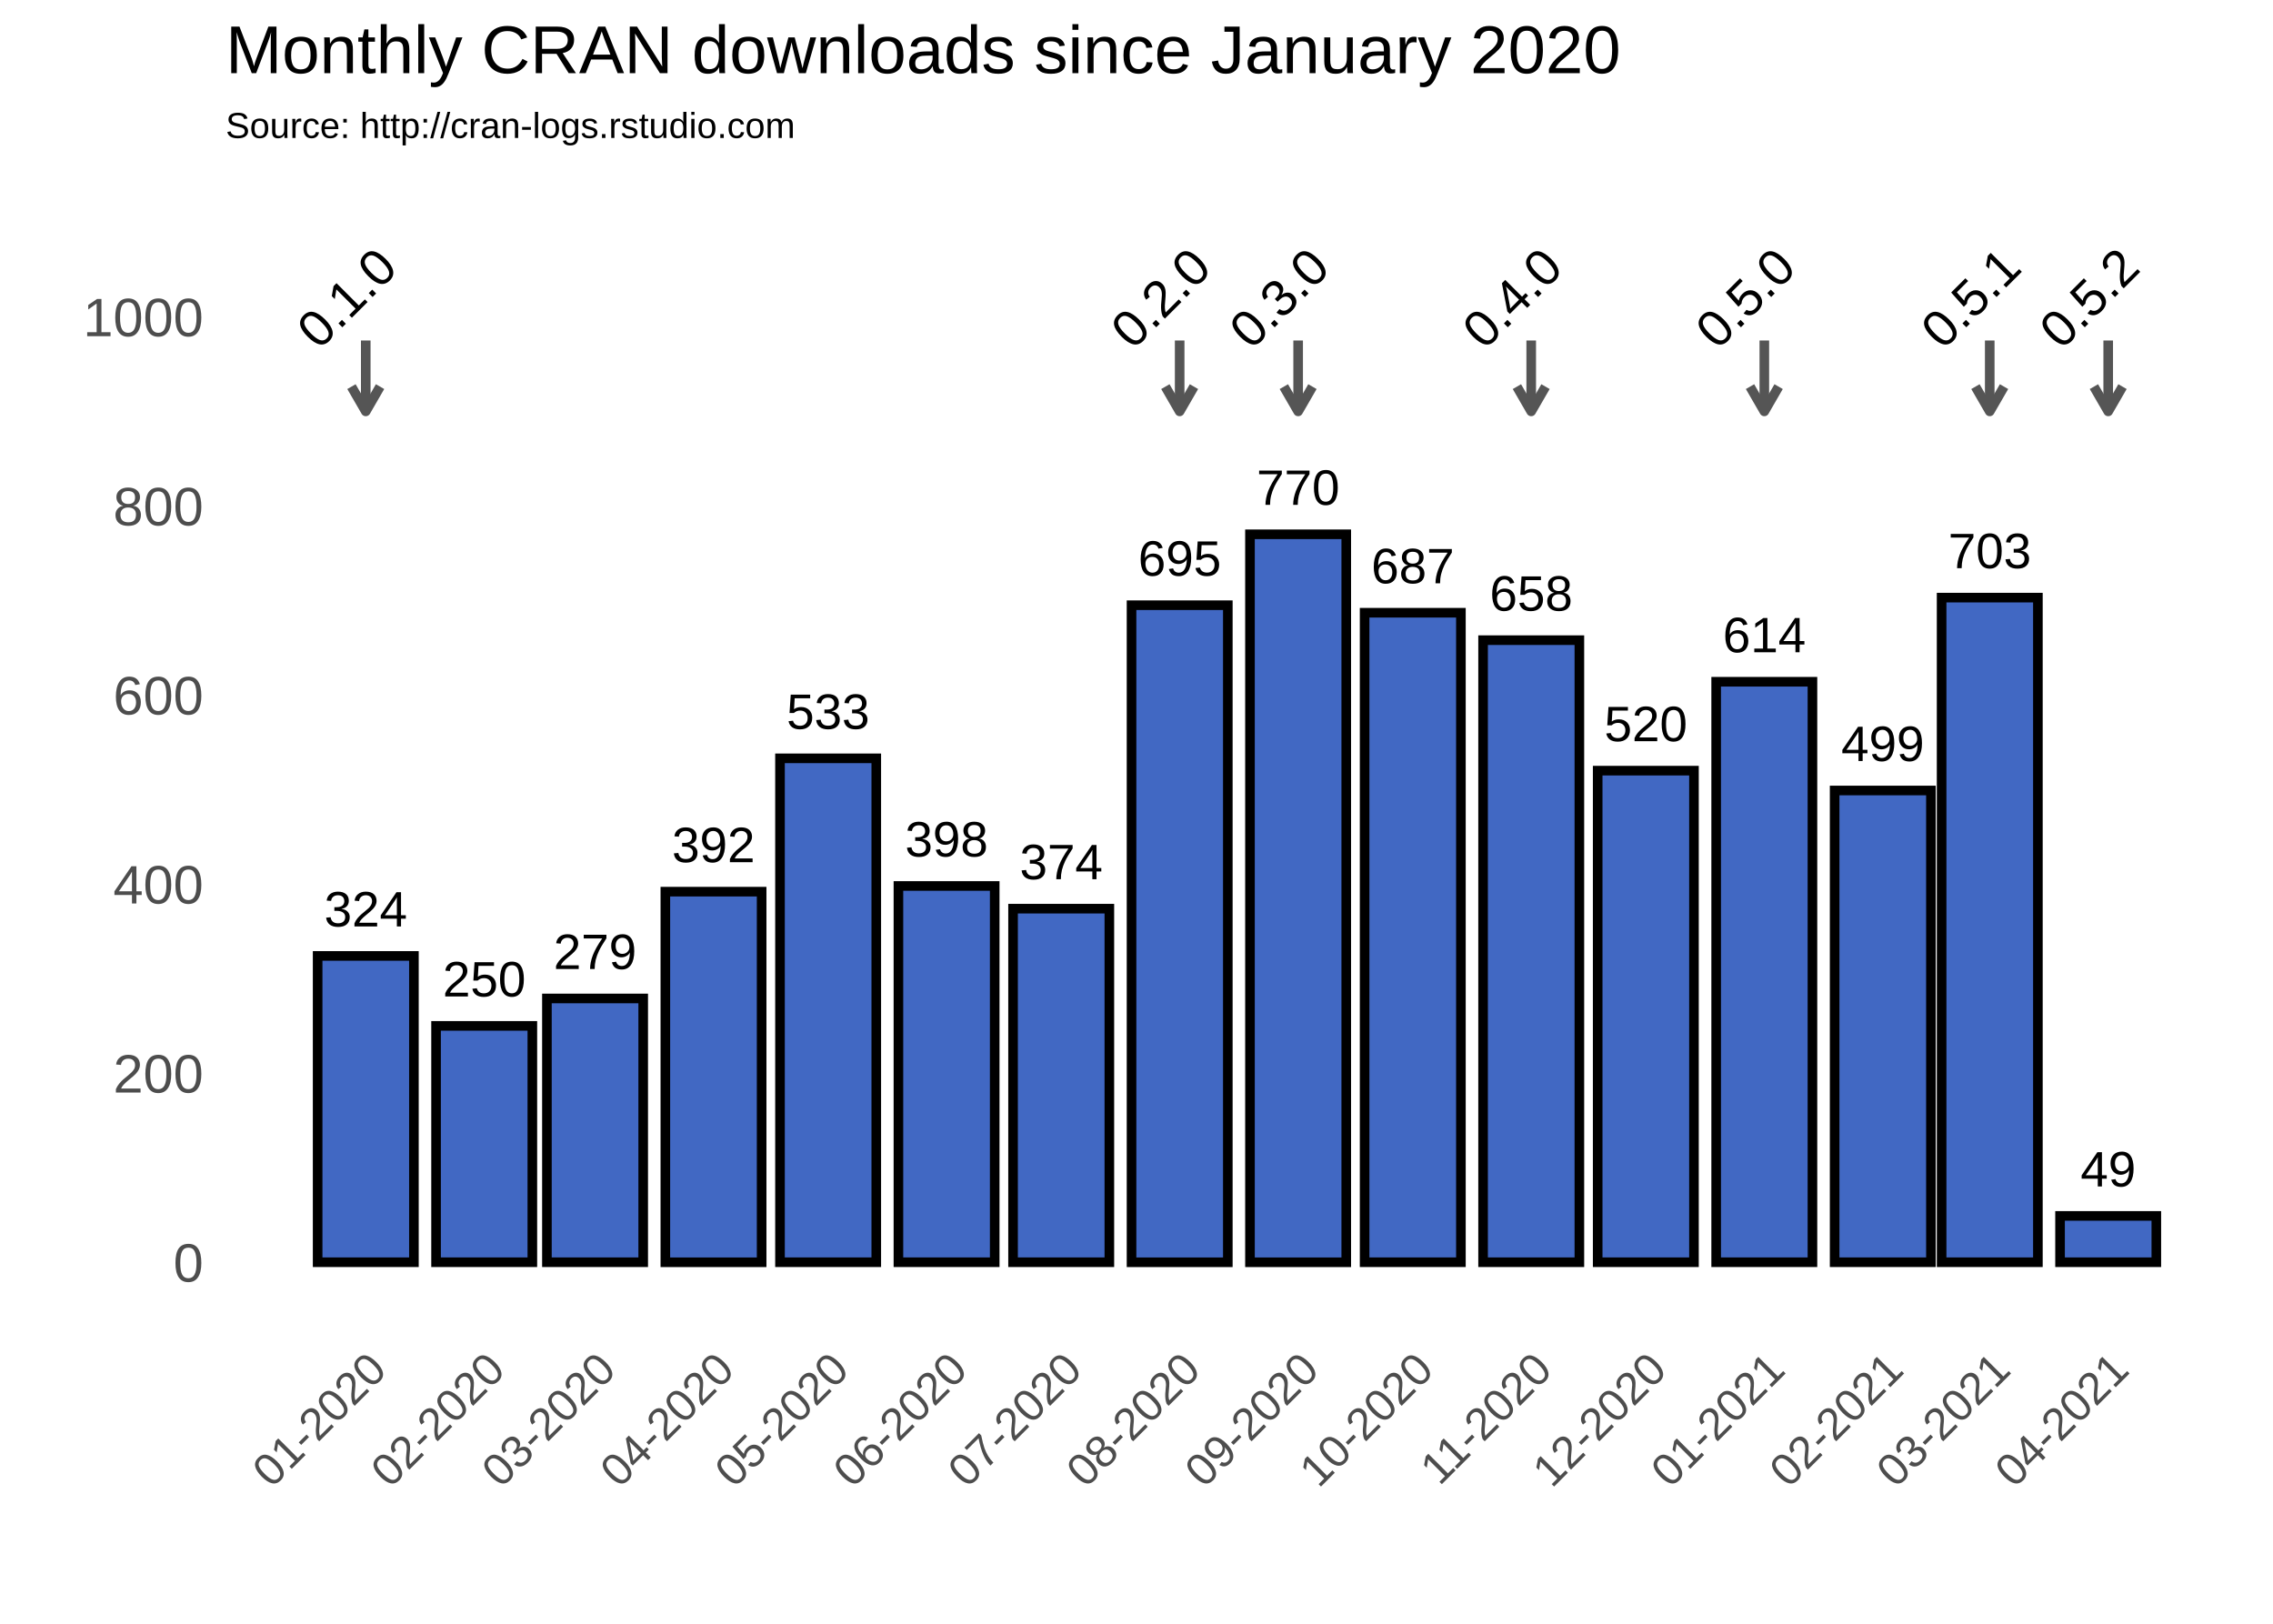
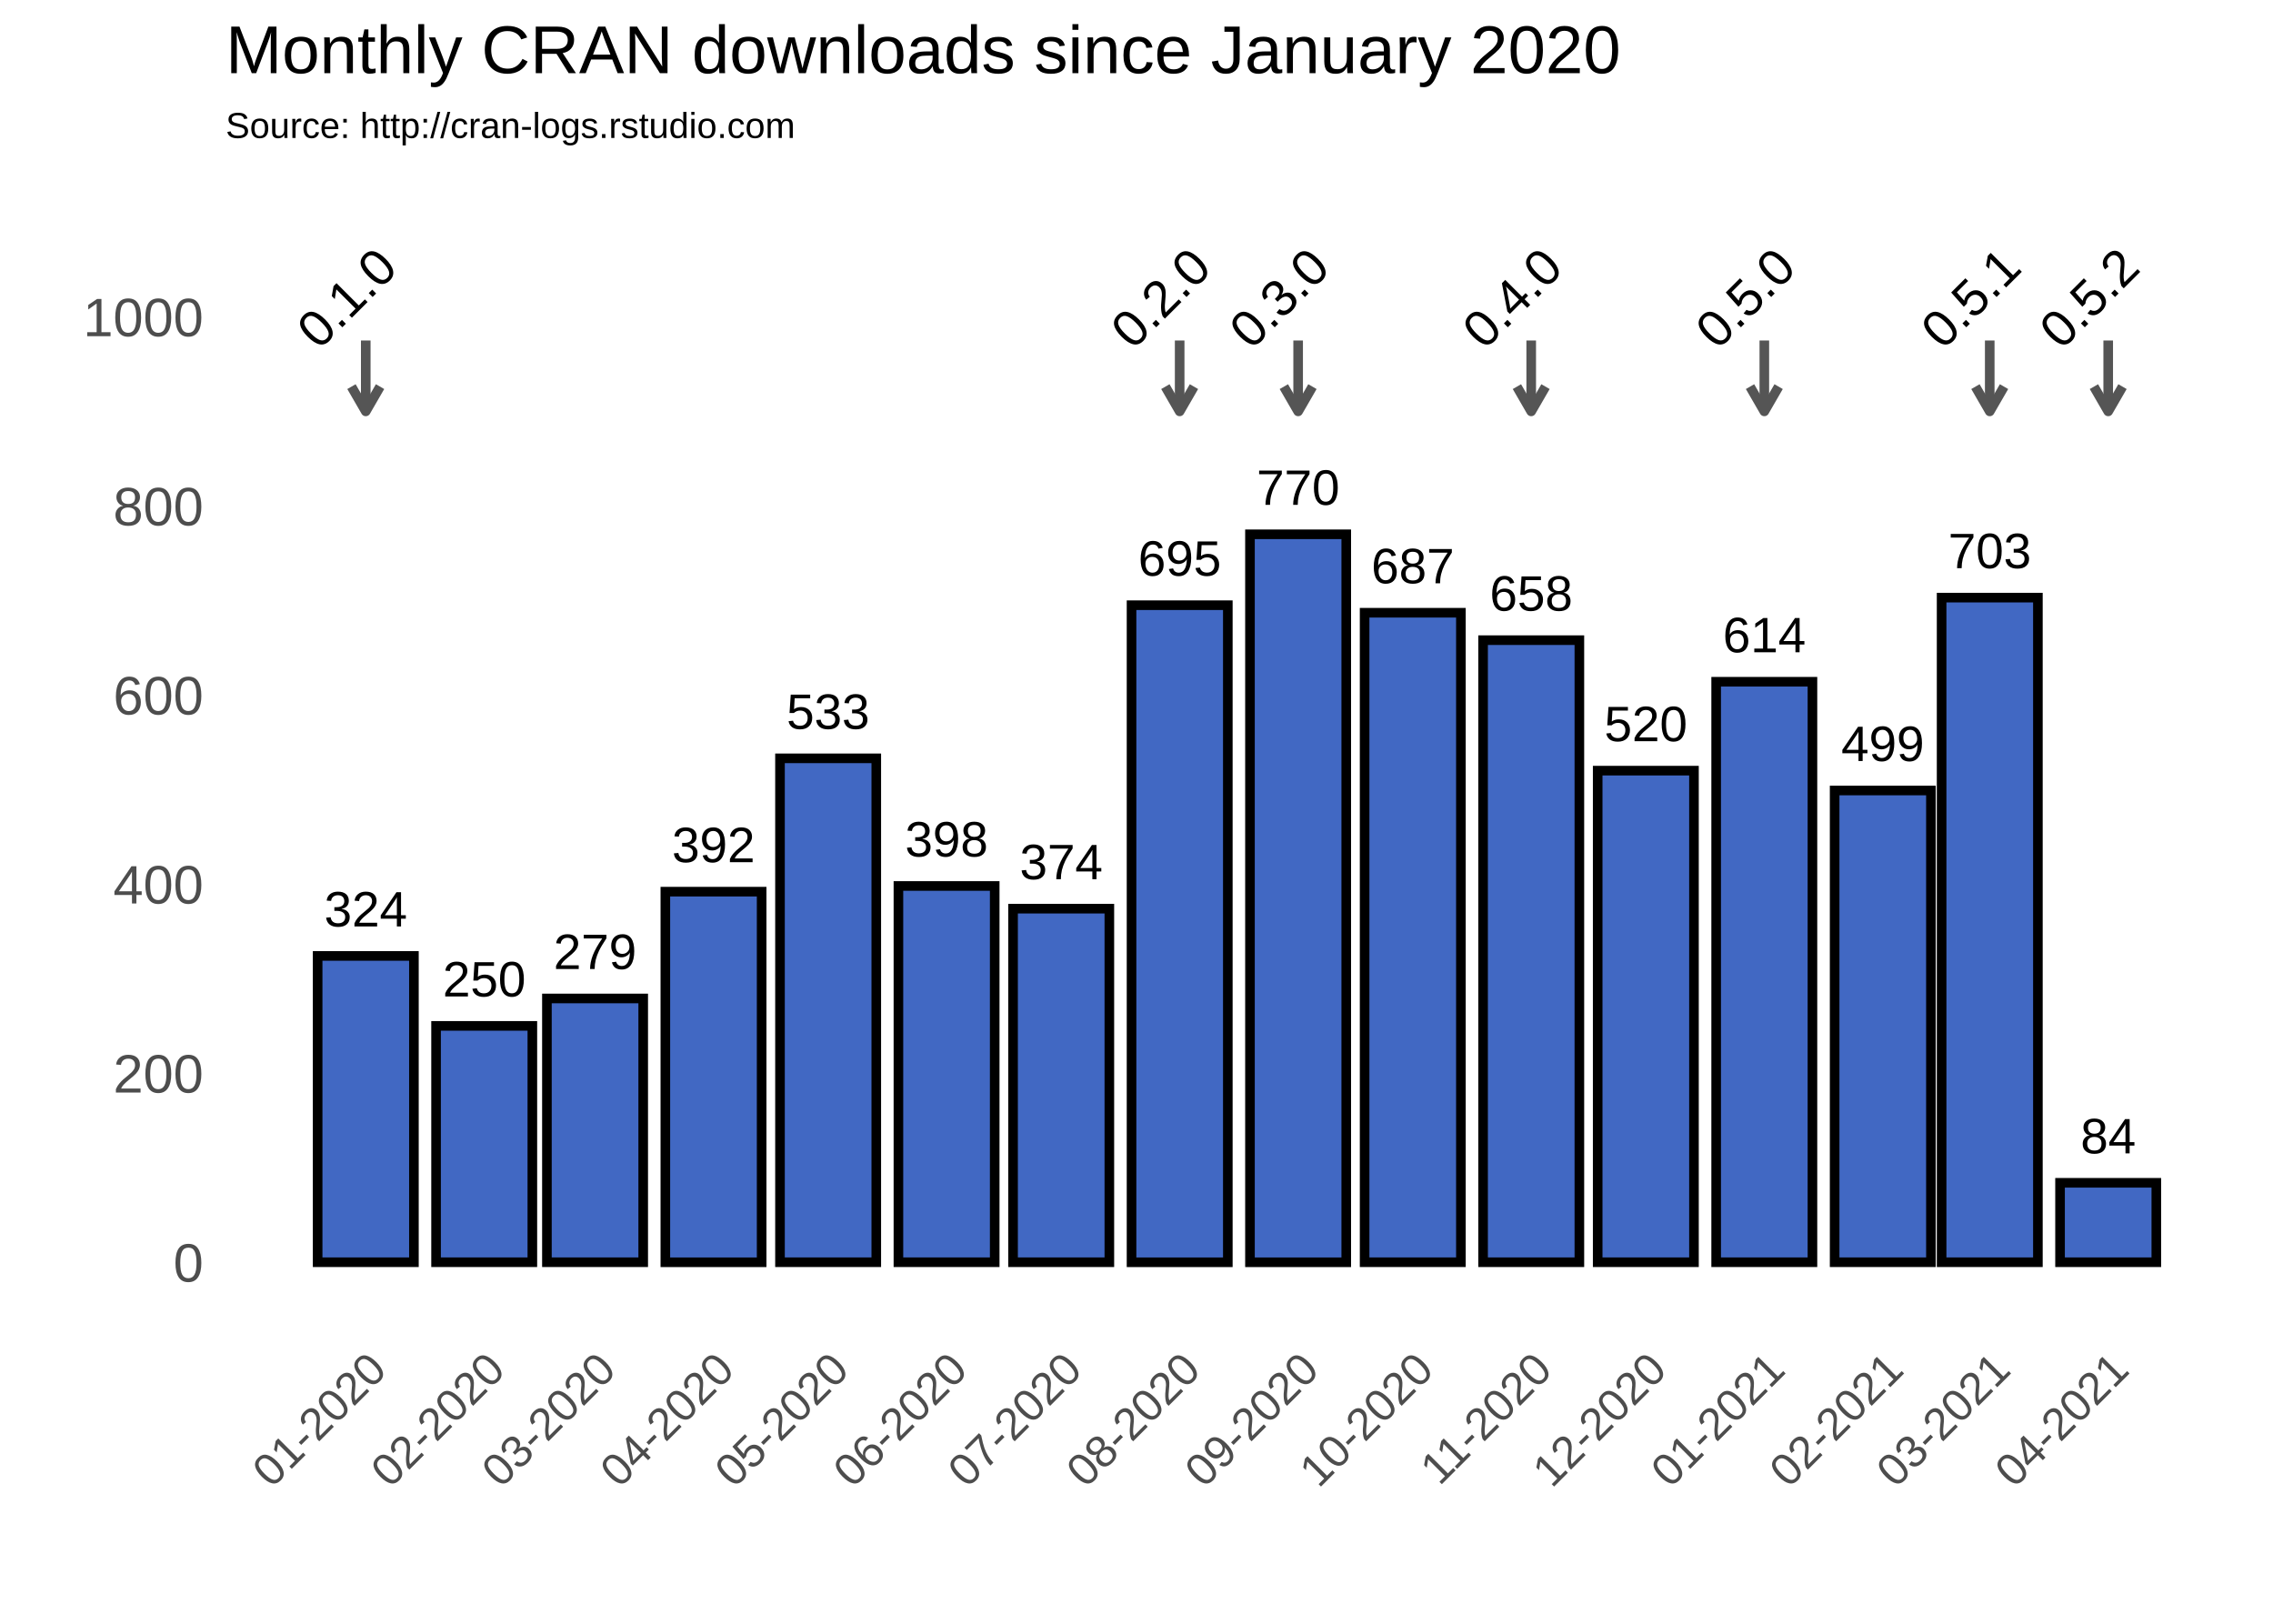
<svg xmlns="http://www.w3.org/2000/svg" class="svglite" width="504.00pt" height="360.00pt" viewBox="0 0 504.00 360.00">
  <defs>
    <style type="text/css">
    .svglite line, .svglite polyline, .svglite polygon, .svglite path, .svglite rect, .svglite circle {
      fill: none;
      stroke: #000000;
      stroke-linecap: round;
      stroke-linejoin: round;
      stroke-miterlimit: 10.00;
    }
  </style>
  </defs>
  <rect width="100%" height="100%" style="stroke: none; fill: #FFFFFF;" />
  <defs>
    <clipPath id="cpMC4wMHw1MDQuMDB8MC4wMHwzNjAuMDA=">
      <rect x="0.00" y="0.00" width="504.00" height="360.00" />
    </clipPath>
  </defs>
  <g clip-path="url(#cpMC4wMHw1MDQuMDB8MC4wMHwzNjAuMDA=)">
    <rect x="0.00" y="0.00" width="504.00" height="360.00" style="stroke-width: 1.07; stroke: #FFFFFF; fill: #FFFFFF;" />
  </g>
  <defs>
    <clipPath id="cpNTAuMDR8NDk4LjUyfDM3Ljc2fDI5MS4zOA==">
      <rect x="50.04" y="37.76" width="448.48" height="253.62" />
    </clipPath>
  </defs>
  <g clip-path="url(#cpNTAuMDR8NDk4LjUyfDM3Ljc2fDI5MS4zOA==)">
    <polyline points="50.04,258.89 498.52,258.89 " style="stroke-width: 0.53; stroke: #FFFFFF; stroke-linecap: butt;" />
    <polyline points="50.04,216.97 498.52,216.97 " style="stroke-width: 0.53; stroke: #FFFFFF; stroke-linecap: butt;" />
    <polyline points="50.04,175.05 498.52,175.05 " style="stroke-width: 0.53; stroke: #FFFFFF; stroke-linecap: butt;" />
    <polyline points="50.04,133.13 498.52,133.13 " style="stroke-width: 0.53; stroke: #FFFFFF; stroke-linecap: butt;" />
    <polyline points="50.04,91.21 498.52,91.21 " style="stroke-width: 0.53; stroke: #FFFFFF; stroke-linecap: butt;" />
    <polyline points="50.04,49.29 498.52,49.29 " style="stroke-width: 0.53; stroke: #FFFFFF; stroke-linecap: butt;" />
    <polyline points="54.84,291.38 54.84,37.76 " style="stroke-width: 0.53; stroke: #FFFFFF; stroke-linecap: butt;" />
    <polyline points="67.97,291.38 67.97,37.76 " style="stroke-width: 0.53; stroke: #FFFFFF; stroke-linecap: butt;" />
    <polyline points="94.24,291.38 94.24,37.76 " style="stroke-width: 0.53; stroke: #FFFFFF; stroke-linecap: butt;" />
    <polyline points="119.66,291.38 119.66,37.76 " style="stroke-width: 0.53; stroke: #FFFFFF; stroke-linecap: butt;" />
    <polyline points="145.07,291.38 145.07,37.76 " style="stroke-width: 0.53; stroke: #FFFFFF; stroke-linecap: butt;" />
    <polyline points="170.92,291.38 170.92,37.76 " style="stroke-width: 0.53; stroke: #FFFFFF; stroke-linecap: butt;" />
    <polyline points="196.76,291.38 196.76,37.76 " style="stroke-width: 0.53; stroke: #FFFFFF; stroke-linecap: butt;" />
    <polyline points="222.60,291.38 222.60,37.76 " style="stroke-width: 0.53; stroke: #FFFFFF; stroke-linecap: butt;" />
    <polyline points="248.44,291.38 248.44,37.76 " style="stroke-width: 0.53; stroke: #FFFFFF; stroke-linecap: butt;" />
    <polyline points="274.71,291.38 274.71,37.76 " style="stroke-width: 0.53; stroke: #FFFFFF; stroke-linecap: butt;" />
    <polyline points="300.55,291.38 300.55,37.76 " style="stroke-width: 0.53; stroke: #FFFFFF; stroke-linecap: butt;" />
    <polyline points="326.39,291.38 326.39,37.76 " style="stroke-width: 0.53; stroke: #FFFFFF; stroke-linecap: butt;" />
    <polyline points="352.23,291.38 352.23,37.76 " style="stroke-width: 0.53; stroke: #FFFFFF; stroke-linecap: butt;" />
    <polyline points="378.07,291.38 378.07,37.76 " style="stroke-width: 0.53; stroke: #FFFFFF; stroke-linecap: butt;" />
    <polyline points="404.34,291.38 404.34,37.76 " style="stroke-width: 0.53; stroke: #FFFFFF; stroke-linecap: butt;" />
    <polyline points="429.33,291.38 429.33,37.76 " style="stroke-width: 0.53; stroke: #FFFFFF; stroke-linecap: butt;" />
    <polyline points="454.33,291.38 454.33,37.76 " style="stroke-width: 0.53; stroke: #FFFFFF; stroke-linecap: butt;" />
    <polyline points="480.59,291.38 480.59,37.76 " style="stroke-width: 0.53; stroke: #FFFFFF; stroke-linecap: butt;" />
    <polyline points="493.72,291.38 493.72,37.76 " style="stroke-width: 0.53; stroke: #FFFFFF; stroke-linecap: butt;" />
    <polyline points="50.04,279.85 498.52,279.85 " style="stroke-width: 1.07; stroke: #FFFFFF; stroke-linecap: butt;" />
    <polyline points="50.04,237.93 498.52,237.93 " style="stroke-width: 1.07; stroke: #FFFFFF; stroke-linecap: butt;" />
    <polyline points="50.04,196.01 498.52,196.01 " style="stroke-width: 1.07; stroke: #FFFFFF; stroke-linecap: butt;" />
    <polyline points="50.04,154.09 498.52,154.09 " style="stroke-width: 1.07; stroke: #FFFFFF; stroke-linecap: butt;" />
    <polyline points="50.04,112.17 498.52,112.17 " style="stroke-width: 1.07; stroke: #FFFFFF; stroke-linecap: butt;" />
    <polyline points="50.04,70.25 498.52,70.25 " style="stroke-width: 1.07; stroke: #FFFFFF; stroke-linecap: butt;" />
    <polyline points="81.10,291.38 81.10,37.76 " style="stroke-width: 1.07; stroke: #FFFFFF; stroke-linecap: butt;" />
    <polyline points="107.37,291.38 107.37,37.76 " style="stroke-width: 1.07; stroke: #FFFFFF; stroke-linecap: butt;" />
    <polyline points="131.94,291.38 131.94,37.76 " style="stroke-width: 1.07; stroke: #FFFFFF; stroke-linecap: butt;" />
    <polyline points="158.21,291.38 158.21,37.76 " style="stroke-width: 1.07; stroke: #FFFFFF; stroke-linecap: butt;" />
    <polyline points="183.62,291.38 183.62,37.76 " style="stroke-width: 1.07; stroke: #FFFFFF; stroke-linecap: butt;" />
    <polyline points="209.89,291.38 209.89,37.76 " style="stroke-width: 1.07; stroke: #FFFFFF; stroke-linecap: butt;" />
    <polyline points="235.31,291.38 235.31,37.76 " style="stroke-width: 1.07; stroke: #FFFFFF; stroke-linecap: butt;" />
    <polyline points="261.57,291.38 261.57,37.76 " style="stroke-width: 1.07; stroke: #FFFFFF; stroke-linecap: butt;" />
    <polyline points="287.84,291.38 287.84,37.76 " style="stroke-width: 1.07; stroke: #FFFFFF; stroke-linecap: butt;" />
    <polyline points="313.26,291.38 313.26,37.76 " style="stroke-width: 1.07; stroke: #FFFFFF; stroke-linecap: butt;" />
    <polyline points="339.52,291.38 339.52,37.76 " style="stroke-width: 1.07; stroke: #FFFFFF; stroke-linecap: butt;" />
    <polyline points="364.94,291.38 364.94,37.76 " style="stroke-width: 1.07; stroke: #FFFFFF; stroke-linecap: butt;" />
    <polyline points="391.21,291.38 391.21,37.76 " style="stroke-width: 1.07; stroke: #FFFFFF; stroke-linecap: butt;" />
    <polyline points="417.47,291.38 417.47,37.76 " style="stroke-width: 1.07; stroke: #FFFFFF; stroke-linecap: butt;" />
    <polyline points="441.19,291.38 441.19,37.76 " style="stroke-width: 1.07; stroke: #FFFFFF; stroke-linecap: butt;" />
    <polyline points="467.46,291.38 467.46,37.76 " style="stroke-width: 1.07; stroke: #FFFFFF; stroke-linecap: butt;" />
    <rect x="70.43" y="211.94" width="21.35" height="67.91" style="stroke-width: 2.13; stroke-linecap: square; stroke-linejoin: miter; fill: #4168C3;" />
    <rect x="96.69" y="227.45" width="21.35" height="52.40" style="stroke-width: 2.13; stroke-linecap: square; stroke-linejoin: miter; fill: #4168C3;" />
    <rect x="121.27" y="221.37" width="21.35" height="58.48" style="stroke-width: 2.13; stroke-linecap: square; stroke-linejoin: miter; fill: #4168C3;" />
    <rect x="147.53" y="197.69" width="21.35" height="82.17" style="stroke-width: 2.13; stroke-linecap: square; stroke-linejoin: miter; fill: #4168C3;" />
    <rect x="172.95" y="168.13" width="21.35" height="111.72" style="stroke-width: 2.13; stroke-linecap: square; stroke-linejoin: miter; fill: #4168C3;" />
    <rect x="199.21" y="196.43" width="21.35" height="83.42" style="stroke-width: 2.13; stroke-linecap: square; stroke-linejoin: miter; fill: #4168C3;" />
    <rect x="224.63" y="201.46" width="21.35" height="78.39" style="stroke-width: 2.13; stroke-linecap: square; stroke-linejoin: miter; fill: #4168C3;" />
    <rect x="250.90" y="134.18" width="21.35" height="145.68" style="stroke-width: 2.13; stroke-linecap: square; stroke-linejoin: miter; fill: #4168C3;" />
    <rect x="277.16" y="118.46" width="21.35" height="161.40" style="stroke-width: 2.13; stroke-linecap: square; stroke-linejoin: miter; fill: #4168C3;" />
    <rect x="302.58" y="135.85" width="21.35" height="144.00" style="stroke-width: 2.13; stroke-linecap: square; stroke-linejoin: miter; fill: #4168C3;" />
    <rect x="328.85" y="141.93" width="21.35" height="137.92" style="stroke-width: 2.13; stroke-linecap: square; stroke-linejoin: miter; fill: #4168C3;" />
    <rect x="354.26" y="170.86" width="21.35" height="108.99" style="stroke-width: 2.13; stroke-linecap: square; stroke-linejoin: miter; fill: #4168C3;" />
    <rect x="380.53" y="151.15" width="21.35" height="128.70" style="stroke-width: 2.13; stroke-linecap: square; stroke-linejoin: miter; fill: #4168C3;" />
    <rect x="406.80" y="175.26" width="21.35" height="104.59" style="stroke-width: 2.13; stroke-linecap: square; stroke-linejoin: miter; fill: #4168C3;" />
    <rect x="430.52" y="132.50" width="21.35" height="147.35" style="stroke-width: 2.13; stroke-linecap: square; stroke-linejoin: miter; fill: #4168C3;" />
-     <rect x="456.78" y="269.58" width="21.35" height="10.27" style="stroke-width: 2.13; stroke-linecap: square; stroke-linejoin: miter; fill: #4168C3;" />
+     <rect x="456.78" y="262.24" width="21.35" height="17.61" style="stroke-width: 2.13; stroke-linecap: square; stroke-linejoin: miter; fill: #4168C3;" />
    <text x="81.10" y="205.41" text-anchor="middle" style="font-size: 11.04px; font-family: Arial;" textLength="18.40px" lengthAdjust="spacingAndGlyphs">324</text>
    <text x="107.37" y="220.92" text-anchor="middle" style="font-size: 11.04px; font-family: Arial;" textLength="18.40px" lengthAdjust="spacingAndGlyphs">250</text>
    <text x="131.94" y="214.84" text-anchor="middle" style="font-size: 11.04px; font-family: Arial;" textLength="18.40px" lengthAdjust="spacingAndGlyphs">279</text>
    <text x="158.21" y="191.16" text-anchor="middle" style="font-size: 11.04px; font-family: Arial;" textLength="18.40px" lengthAdjust="spacingAndGlyphs">392</text>
    <text x="183.62" y="161.60" text-anchor="middle" style="font-size: 11.04px; font-family: Arial;" textLength="18.40px" lengthAdjust="spacingAndGlyphs">533</text>
    <text x="209.89" y="189.90" text-anchor="middle" style="font-size: 11.04px; font-family: Arial;" textLength="18.40px" lengthAdjust="spacingAndGlyphs">398</text>
    <text x="235.31" y="194.93" text-anchor="middle" style="font-size: 11.04px; font-family: Arial;" textLength="18.40px" lengthAdjust="spacingAndGlyphs">374</text>
    <text x="261.57" y="127.64" text-anchor="middle" style="font-size: 11.04px; font-family: Arial;" textLength="18.40px" lengthAdjust="spacingAndGlyphs">695</text>
    <text x="287.84" y="111.92" text-anchor="middle" style="font-size: 11.04px; font-family: Arial;" textLength="18.40px" lengthAdjust="spacingAndGlyphs">770</text>
    <text x="313.26" y="129.32" text-anchor="middle" style="font-size: 11.04px; font-family: Arial;" textLength="18.40px" lengthAdjust="spacingAndGlyphs">687</text>
    <text x="339.52" y="135.40" text-anchor="middle" style="font-size: 11.04px; font-family: Arial;" textLength="18.40px" lengthAdjust="spacingAndGlyphs">658</text>
    <text x="364.94" y="164.33" text-anchor="middle" style="font-size: 11.04px; font-family: Arial;" textLength="18.40px" lengthAdjust="spacingAndGlyphs">520</text>
    <text x="391.21" y="144.62" text-anchor="middle" style="font-size: 11.04px; font-family: Arial;" textLength="18.40px" lengthAdjust="spacingAndGlyphs">614</text>
    <text x="417.47" y="168.73" text-anchor="middle" style="font-size: 11.04px; font-family: Arial;" textLength="18.40px" lengthAdjust="spacingAndGlyphs">499</text>
    <text x="441.19" y="125.97" text-anchor="middle" style="font-size: 11.04px; font-family: Arial;" textLength="18.40px" lengthAdjust="spacingAndGlyphs">703</text>
-     <text x="467.46" y="263.05" text-anchor="middle" style="font-size: 11.04px; font-family: Arial;" textLength="12.27px" lengthAdjust="spacingAndGlyphs">49</text>
+     <text x="467.46" y="255.71" text-anchor="middle" style="font-size: 11.04px; font-family: Arial;" textLength="12.27px" lengthAdjust="spacingAndGlyphs">84</text>
    <line x1="81.10" y1="75.49" x2="81.10" y2="91.21" style="stroke-width: 2.13; stroke: #555555; stroke-linecap: butt;" />
    <polyline points="77.93,85.72 81.10,91.21 84.27,85.72 " style="stroke-width: 2.13; stroke: #555555; stroke-linecap: butt;" />
    <line x1="261.57" y1="75.49" x2="261.57" y2="91.21" style="stroke-width: 2.13; stroke: #555555; stroke-linecap: butt;" />
    <polyline points="258.40,85.72 261.57,91.21 264.74,85.72 " style="stroke-width: 2.13; stroke: #555555; stroke-linecap: butt;" />
    <line x1="287.84" y1="75.49" x2="287.84" y2="91.21" style="stroke-width: 2.13; stroke: #555555; stroke-linecap: butt;" />
    <polyline points="284.67,85.72 287.84,91.21 291.01,85.72 " style="stroke-width: 2.13; stroke: #555555; stroke-linecap: butt;" />
    <line x1="339.52" y1="75.49" x2="339.52" y2="91.21" style="stroke-width: 2.13; stroke: #555555; stroke-linecap: butt;" />
    <polyline points="336.35,85.72 339.52,91.21 342.69,85.72 " style="stroke-width: 2.13; stroke: #555555; stroke-linecap: butt;" />
    <line x1="391.21" y1="75.49" x2="391.21" y2="91.21" style="stroke-width: 2.13; stroke: #555555; stroke-linecap: butt;" />
    <polyline points="388.04,85.72 391.21,91.21 394.38,85.72 " style="stroke-width: 2.13; stroke: #555555; stroke-linecap: butt;" />
    <line x1="441.19" y1="75.49" x2="441.19" y2="91.21" style="stroke-width: 2.13; stroke: #555555; stroke-linecap: butt;" />
    <polyline points="438.02,85.72 441.19,91.21 444.36,85.72 " style="stroke-width: 2.13; stroke: #555555; stroke-linecap: butt;" />
    <line x1="467.46" y1="75.49" x2="467.46" y2="91.21" style="stroke-width: 2.13; stroke: #555555; stroke-linecap: butt;" />
    <polyline points="464.29,85.72 467.46,91.21 470.63,85.72 " style="stroke-width: 2.13; stroke: #555555; stroke-linecap: butt;" />
    <text transform="translate(79.66,68.81) rotate(-45)" text-anchor="middle" style="font-size: 11.38px; font-family: Arial;" textLength="25.31px" lengthAdjust="spacingAndGlyphs">0.1.0</text>
    <text transform="translate(260.13,68.81) rotate(-45)" text-anchor="middle" style="font-size: 11.38px; font-family: Arial;" textLength="25.31px" lengthAdjust="spacingAndGlyphs">0.2.0</text>
    <text transform="translate(286.40,68.81) rotate(-45)" text-anchor="middle" style="font-size: 11.38px; font-family: Arial;" textLength="25.31px" lengthAdjust="spacingAndGlyphs">0.3.0</text>
    <text transform="translate(338.08,68.81) rotate(-45)" text-anchor="middle" style="font-size: 11.38px; font-family: Arial;" textLength="25.31px" lengthAdjust="spacingAndGlyphs">0.4.0</text>
    <text transform="translate(389.77,68.81) rotate(-45)" text-anchor="middle" style="font-size: 11.38px; font-family: Arial;" textLength="25.31px" lengthAdjust="spacingAndGlyphs">0.5.0</text>
    <text transform="translate(439.75,68.81) rotate(-45)" text-anchor="middle" style="font-size: 11.38px; font-family: Arial;" textLength="25.31px" lengthAdjust="spacingAndGlyphs">0.5.1</text>
    <text transform="translate(466.02,68.81) rotate(-45)" text-anchor="middle" style="font-size: 11.38px; font-family: Arial;" textLength="25.31px" lengthAdjust="spacingAndGlyphs">0.5.2</text>
  </g>
  <g clip-path="url(#cpMC4wMHw1MDQuMDB8MC4wMHwzNjAuMDA=)">
    <text x="45.11" y="284.15" text-anchor="end" style="font-size: 12.00px; fill: #4D4D4D; font-family: Arial;" textLength="6.67px" lengthAdjust="spacingAndGlyphs">0</text>
    <text x="45.11" y="242.23" text-anchor="end" style="font-size: 12.00px; fill: #4D4D4D; font-family: Arial;" textLength="20.02px" lengthAdjust="spacingAndGlyphs">200</text>
    <text x="45.11" y="200.31" text-anchor="end" style="font-size: 12.00px; fill: #4D4D4D; font-family: Arial;" textLength="20.02px" lengthAdjust="spacingAndGlyphs">400</text>
    <text x="45.11" y="158.39" text-anchor="end" style="font-size: 12.00px; fill: #4D4D4D; font-family: Arial;" textLength="20.02px" lengthAdjust="spacingAndGlyphs">600</text>
    <text x="45.11" y="116.47" text-anchor="end" style="font-size: 12.00px; fill: #4D4D4D; font-family: Arial;" textLength="20.02px" lengthAdjust="spacingAndGlyphs">800</text>
    <text x="45.11" y="74.54" text-anchor="end" style="font-size: 12.00px; fill: #4D4D4D; font-family: Arial;" textLength="26.70px" lengthAdjust="spacingAndGlyphs">1000</text>
    <text transform="translate(86.17,304.17) rotate(-45)" text-anchor="end" style="font-size: 10.00px; fill: #4D4D4D; font-family: Arial;" textLength="36.73px" lengthAdjust="spacingAndGlyphs">01-2020</text>
    <text transform="translate(112.44,304.17) rotate(-45)" text-anchor="end" style="font-size: 10.00px; fill: #4D4D4D; font-family: Arial;" textLength="36.73px" lengthAdjust="spacingAndGlyphs">02-2020</text>
    <text transform="translate(137.01,304.17) rotate(-45)" text-anchor="end" style="font-size: 10.00px; fill: #4D4D4D; font-family: Arial;" textLength="36.73px" lengthAdjust="spacingAndGlyphs">03-2020</text>
    <text transform="translate(163.27,304.17) rotate(-45)" text-anchor="end" style="font-size: 10.00px; fill: #4D4D4D; font-family: Arial;" textLength="36.73px" lengthAdjust="spacingAndGlyphs">04-2020</text>
    <text transform="translate(188.69,304.17) rotate(-45)" text-anchor="end" style="font-size: 10.00px; fill: #4D4D4D; font-family: Arial;" textLength="36.73px" lengthAdjust="spacingAndGlyphs">05-2020</text>
    <text transform="translate(214.96,304.17) rotate(-45)" text-anchor="end" style="font-size: 10.00px; fill: #4D4D4D; font-family: Arial;" textLength="36.73px" lengthAdjust="spacingAndGlyphs">06-2020</text>
    <text transform="translate(240.37,304.17) rotate(-45)" text-anchor="end" style="font-size: 10.00px; fill: #4D4D4D; font-family: Arial;" textLength="36.73px" lengthAdjust="spacingAndGlyphs">07-2020</text>
    <text transform="translate(266.64,304.17) rotate(-45)" text-anchor="end" style="font-size: 10.00px; fill: #4D4D4D; font-family: Arial;" textLength="36.73px" lengthAdjust="spacingAndGlyphs">08-2020</text>
    <text transform="translate(292.90,304.17) rotate(-45)" text-anchor="end" style="font-size: 10.00px; fill: #4D4D4D; font-family: Arial;" textLength="36.73px" lengthAdjust="spacingAndGlyphs">09-2020</text>
    <text transform="translate(318.32,304.17) rotate(-45)" text-anchor="end" style="font-size: 10.00px; fill: #4D4D4D; font-family: Arial;" textLength="36.73px" lengthAdjust="spacingAndGlyphs">10-2020</text>
    <text transform="translate(344.59,304.17) rotate(-45)" text-anchor="end" style="font-size: 10.00px; fill: #4D4D4D; font-family: Arial;" textLength="35.99px" lengthAdjust="spacingAndGlyphs">11-2020</text>
    <text transform="translate(370.01,304.17) rotate(-45)" text-anchor="end" style="font-size: 10.00px; fill: #4D4D4D; font-family: Arial;" textLength="36.73px" lengthAdjust="spacingAndGlyphs">12-2020</text>
    <text transform="translate(396.27,304.17) rotate(-45)" text-anchor="end" style="font-size: 10.00px; fill: #4D4D4D; font-family: Arial;" textLength="36.73px" lengthAdjust="spacingAndGlyphs">01-2021</text>
    <text transform="translate(422.54,304.17) rotate(-45)" text-anchor="end" style="font-size: 10.00px; fill: #4D4D4D; font-family: Arial;" textLength="36.73px" lengthAdjust="spacingAndGlyphs">02-2021</text>
    <text transform="translate(446.26,304.17) rotate(-45)" text-anchor="end" style="font-size: 10.00px; fill: #4D4D4D; font-family: Arial;" textLength="36.73px" lengthAdjust="spacingAndGlyphs">03-2021</text>
    <text transform="translate(472.53,304.17) rotate(-45)" text-anchor="end" style="font-size: 10.00px; fill: #4D4D4D; font-family: Arial;" textLength="36.73px" lengthAdjust="spacingAndGlyphs">04-2021</text>
    <text x="50.04" y="30.59" style="font-size: 8.00px; font-family: Arial;" textLength="126.32px" lengthAdjust="spacingAndGlyphs">Source: http://cran-logs.rstudio.com</text>
    <text x="50.04" y="16.22" style="font-size: 15.00px; font-family: Arial;" textLength="309.25px" lengthAdjust="spacingAndGlyphs">Monthly CRAN downloads since January 2020</text>
  </g>
</svg>
